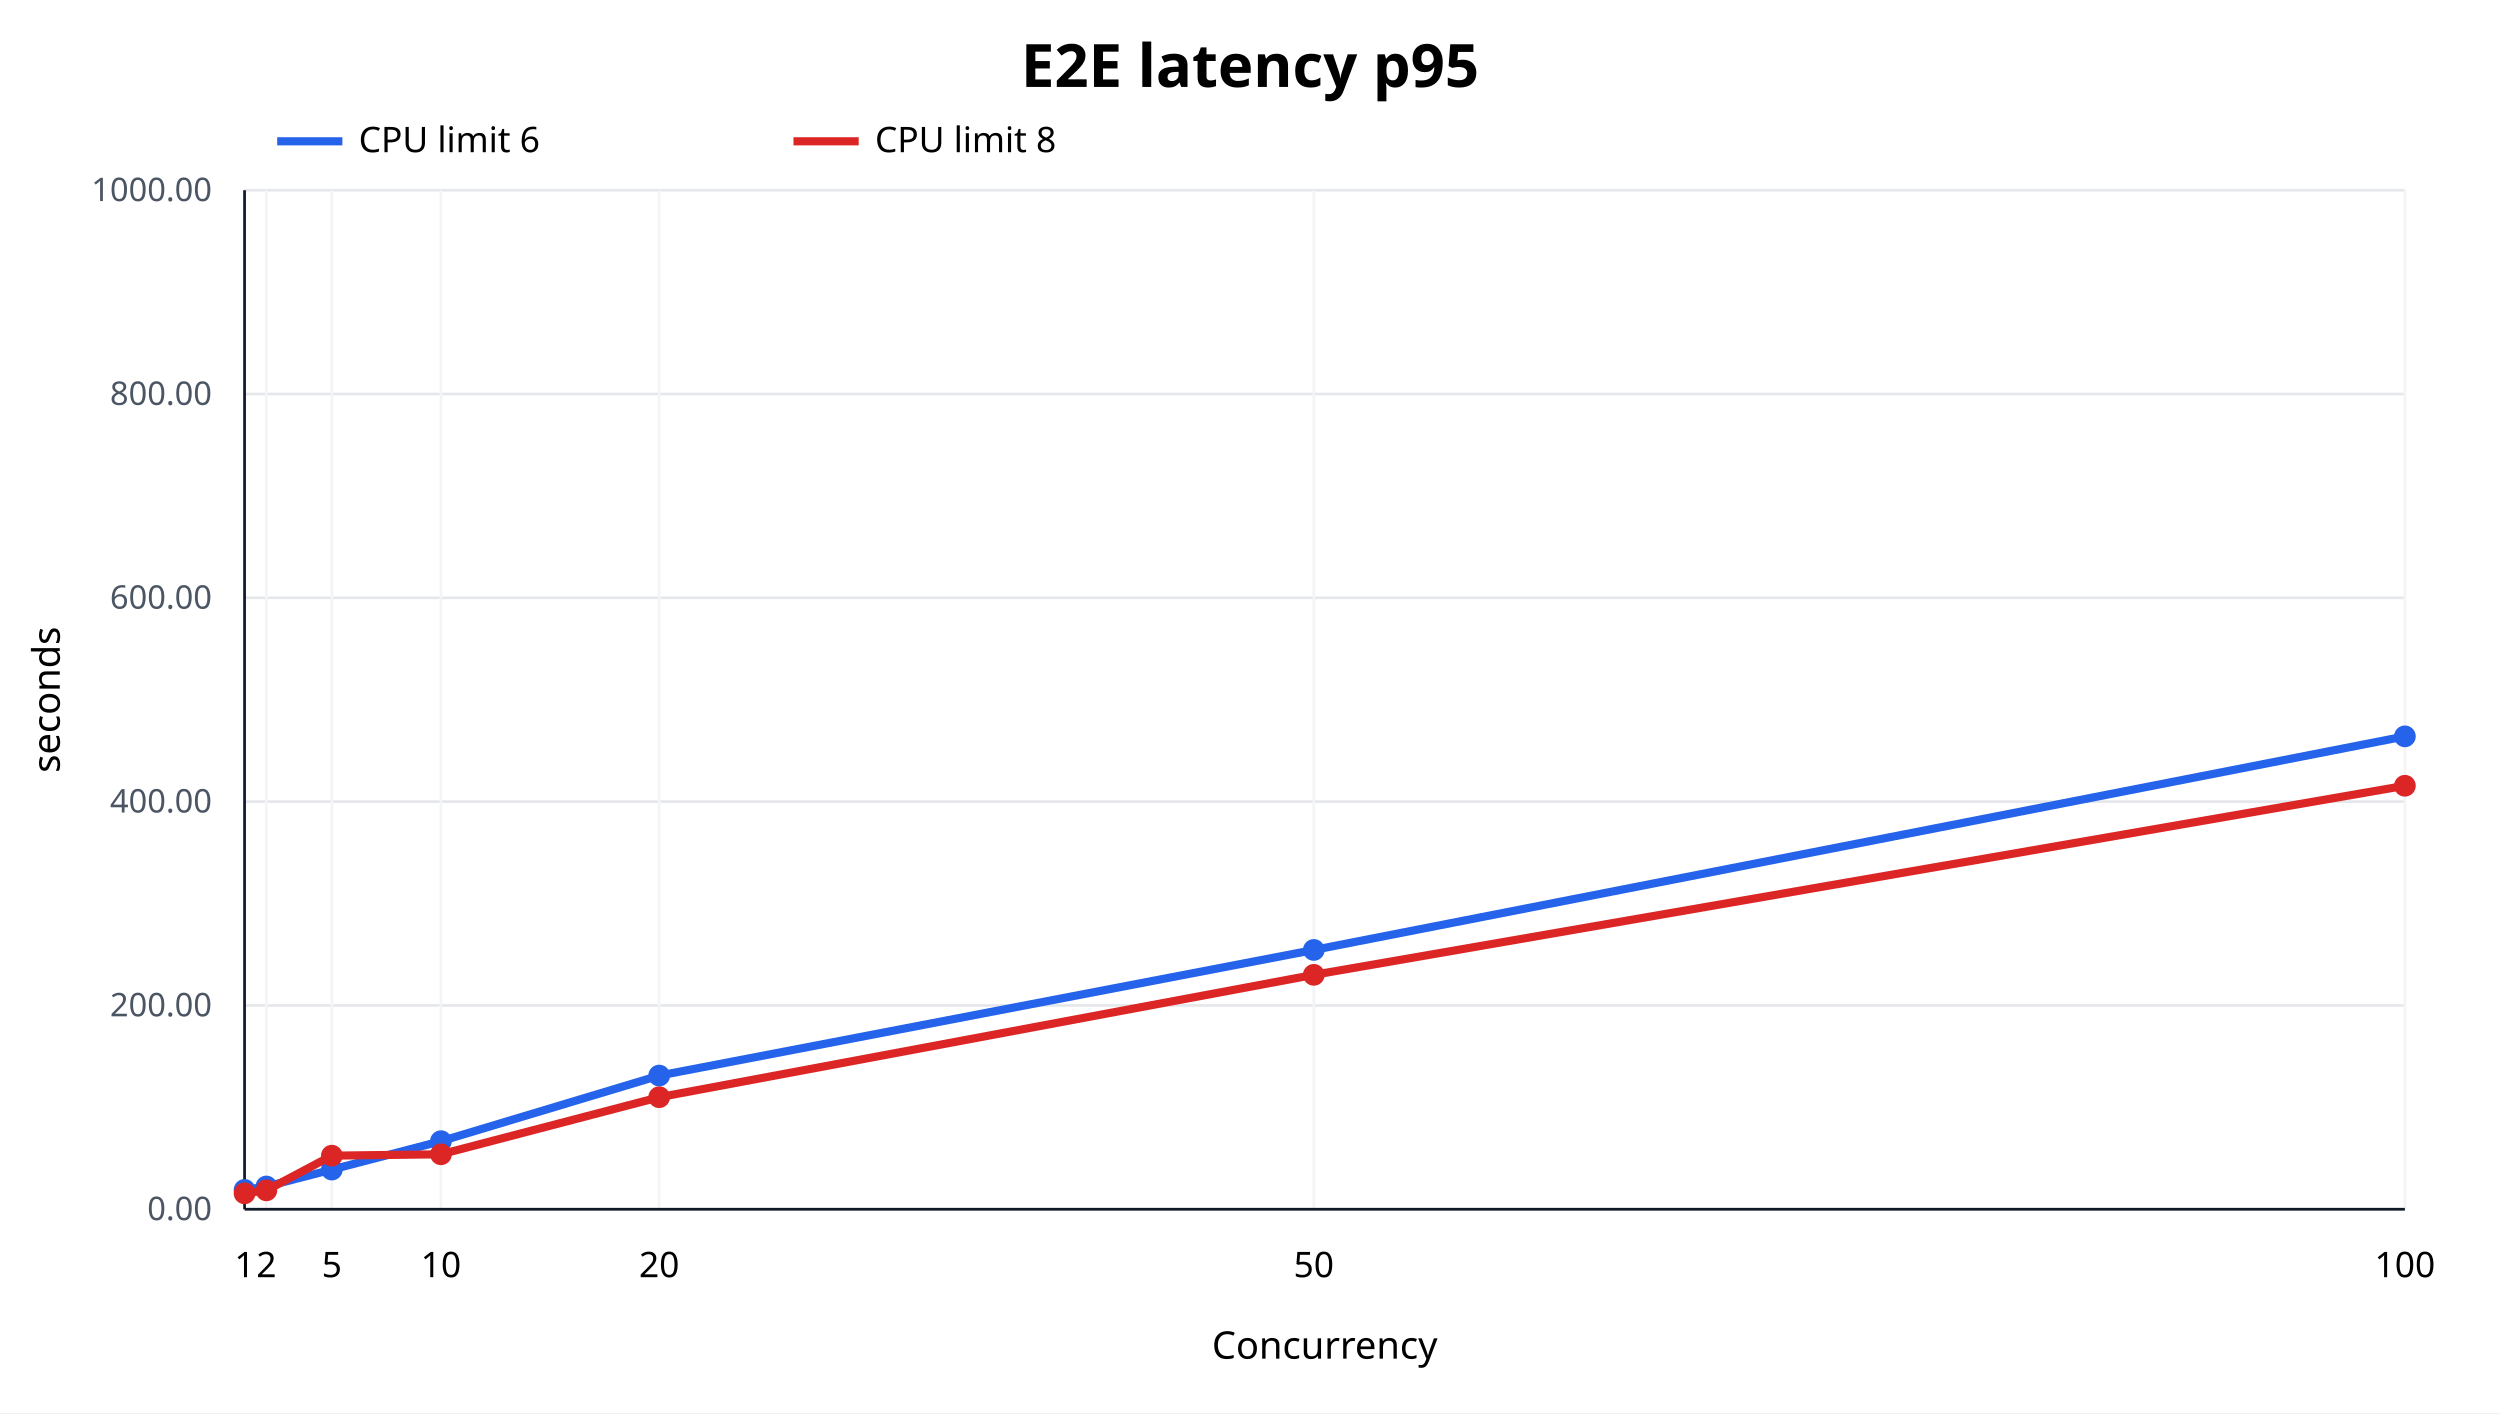
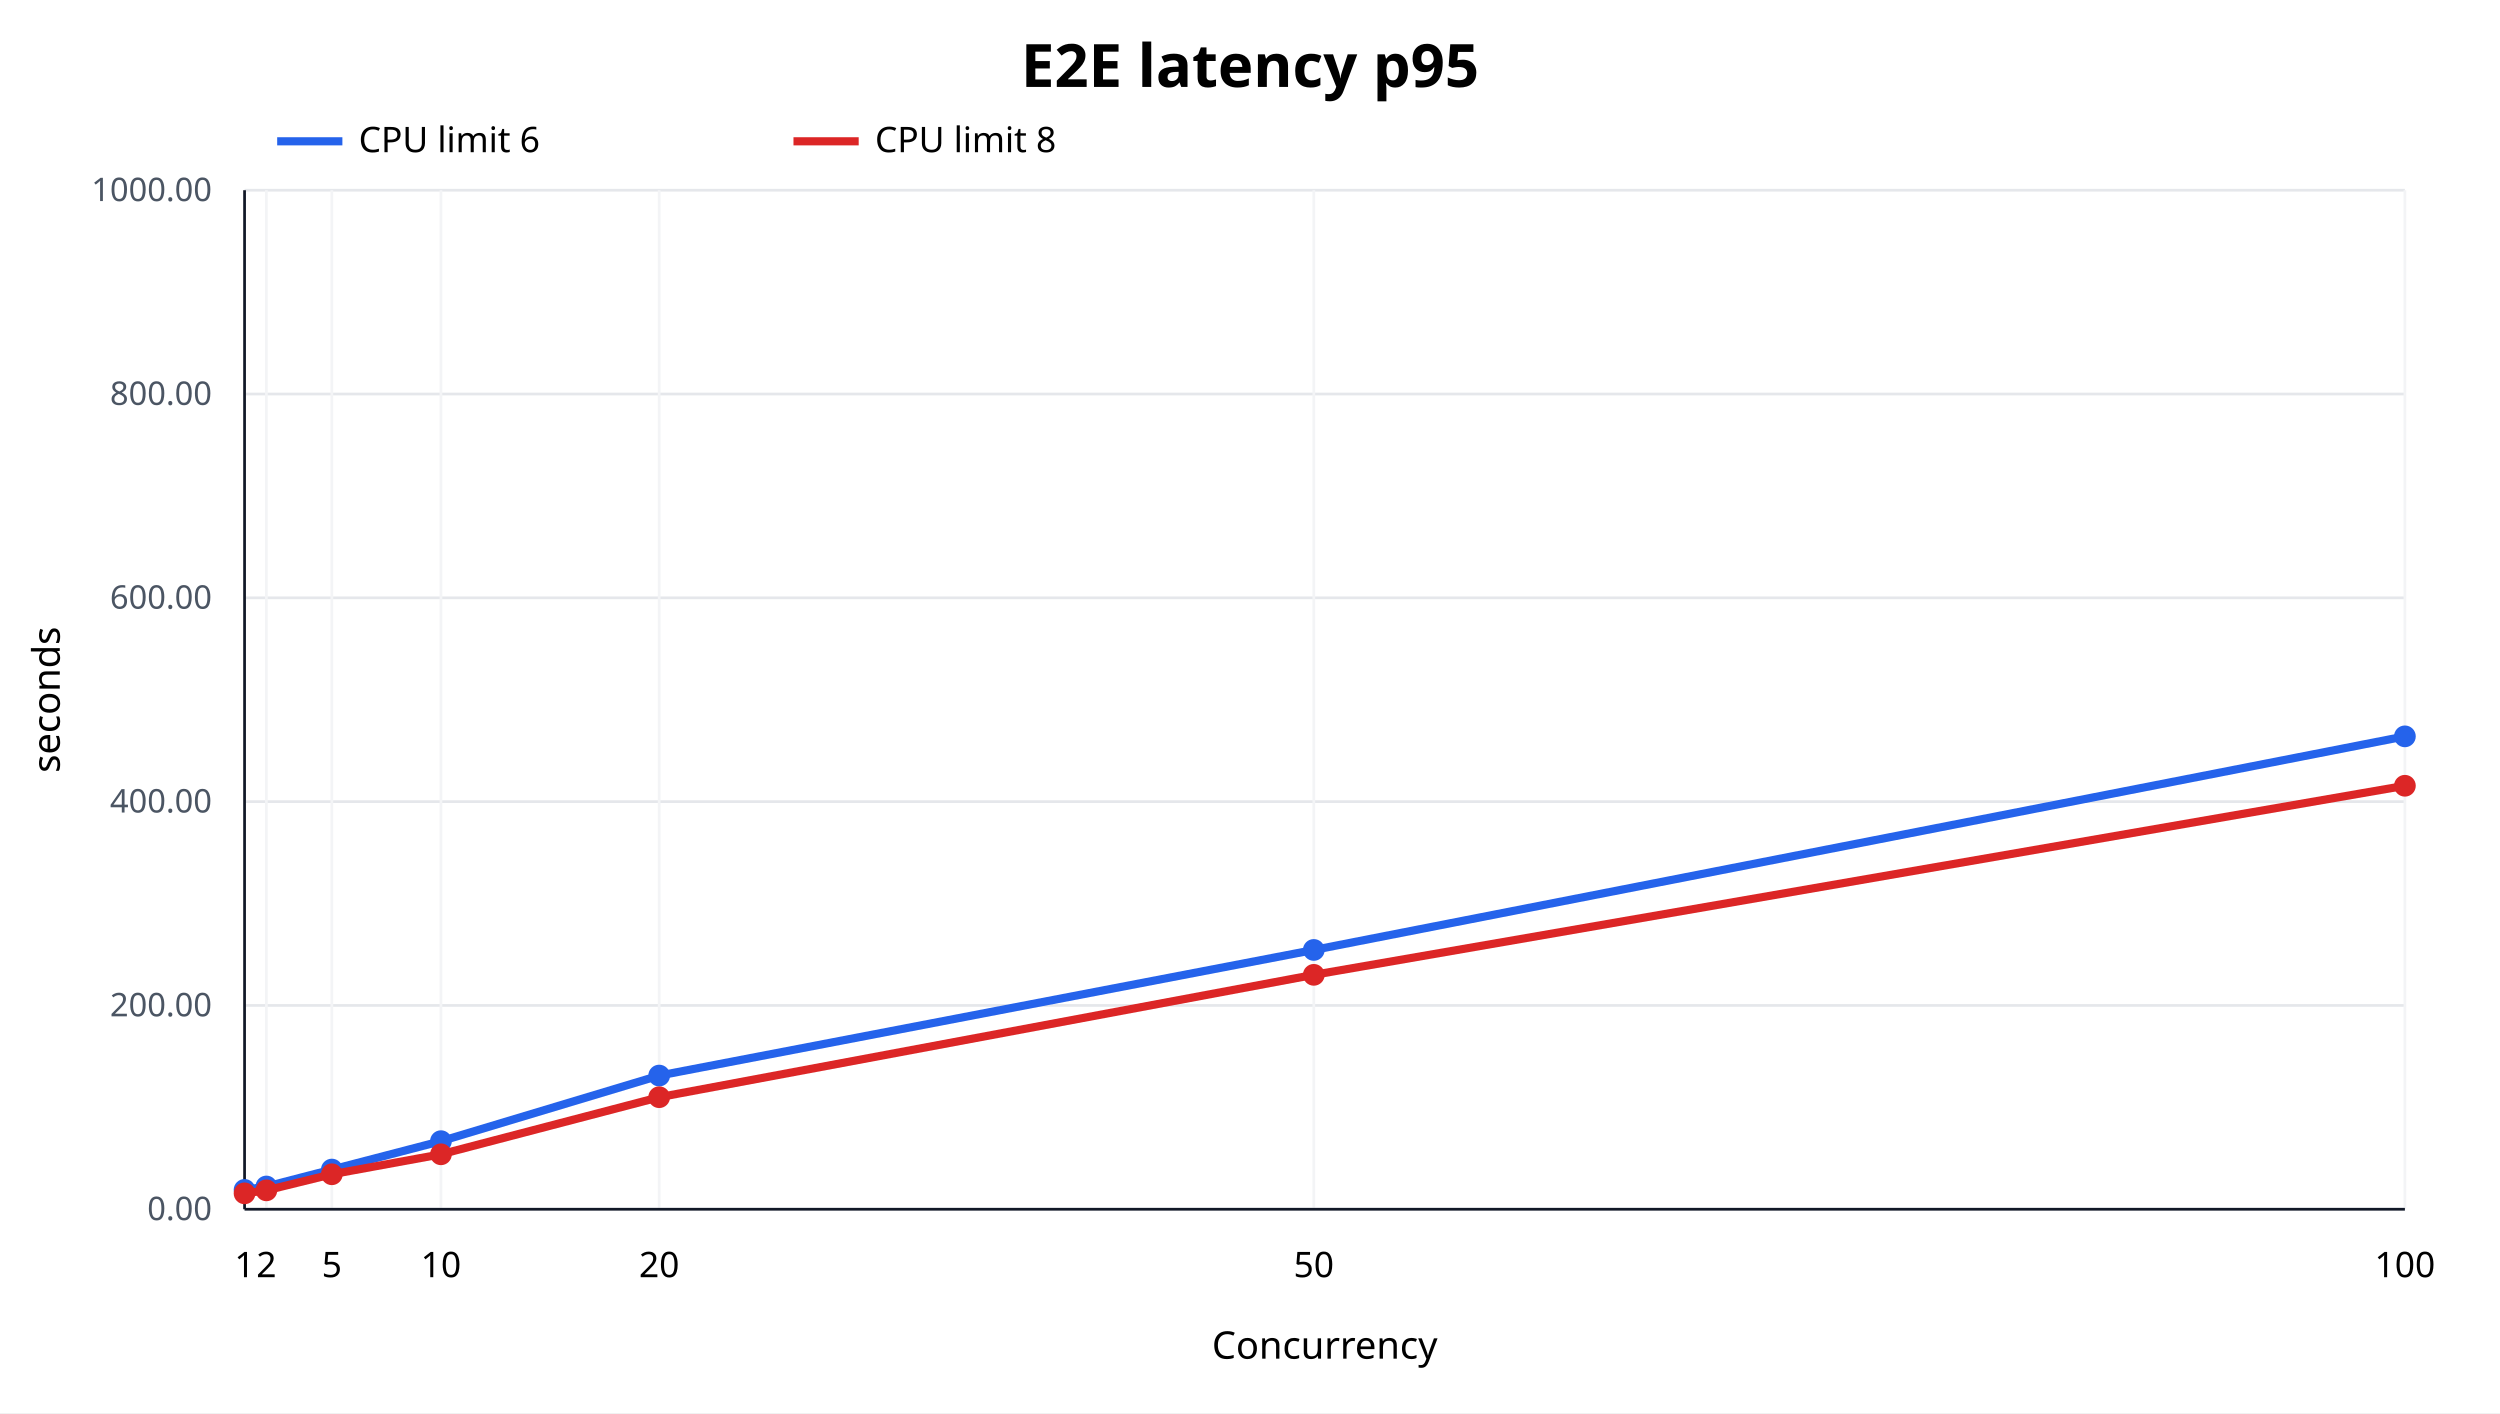
<svg xmlns="http://www.w3.org/2000/svg" width="920" height="520" viewBox="0 0 920 520">
  <rect width="100%" height="100%" fill="white" />
  <text x="460.0" y="32" text-anchor="middle" font-size="22" font-family="sans-serif" font-weight="600">E2E latency p95</text>
  <line x1="90" y1="445.00" x2="885" y2="445.00" stroke="#e5e7eb" />
  <text x="78" y="449.00" text-anchor="end" font-size="12" font-family="sans-serif" fill="#4b5563">0.00</text>
  <line x1="90" y1="370.00" x2="885" y2="370.00" stroke="#e5e7eb" />
  <text x="78" y="374.00" text-anchor="end" font-size="12" font-family="sans-serif" fill="#4b5563">200.00</text>
  <line x1="90" y1="295.00" x2="885" y2="295.00" stroke="#e5e7eb" />
  <text x="78" y="299.00" text-anchor="end" font-size="12" font-family="sans-serif" fill="#4b5563">400.00</text>
  <line x1="90" y1="220.00" x2="885" y2="220.00" stroke="#e5e7eb" />
  <text x="78" y="224.00" text-anchor="end" font-size="12" font-family="sans-serif" fill="#4b5563">600.00</text>
  <line x1="90" y1="145.00" x2="885" y2="145.00" stroke="#e5e7eb" />
  <text x="78" y="149.00" text-anchor="end" font-size="12" font-family="sans-serif" fill="#4b5563">800.00</text>
  <line x1="90" y1="70.00" x2="885" y2="70.00" stroke="#e5e7eb" />
  <text x="78" y="74.00" text-anchor="end" font-size="12" font-family="sans-serif" fill="#4b5563">1000.00</text>
  <line x1="90.00" y1="70" x2="90.00" y2="445" stroke="#f3f4f6" />
  <text x="90.00" y="470" text-anchor="middle" font-size="13" font-family="sans-serif">1</text>
  <line x1="98.03" y1="70" x2="98.03" y2="445" stroke="#f3f4f6" />
  <text x="98.03" y="470" text-anchor="middle" font-size="13" font-family="sans-serif">2</text>
  <line x1="122.12" y1="70" x2="122.12" y2="445" stroke="#f3f4f6" />
  <text x="122.12" y="470" text-anchor="middle" font-size="13" font-family="sans-serif">5</text>
  <line x1="162.27" y1="70" x2="162.27" y2="445" stroke="#f3f4f6" />
  <text x="162.27" y="470" text-anchor="middle" font-size="13" font-family="sans-serif">10</text>
  <line x1="242.58" y1="70" x2="242.58" y2="445" stroke="#f3f4f6" />
  <text x="242.58" y="470" text-anchor="middle" font-size="13" font-family="sans-serif">20</text>
  <line x1="483.48" y1="70" x2="483.48" y2="445" stroke="#f3f4f6" />
  <text x="483.48" y="470" text-anchor="middle" font-size="13" font-family="sans-serif">50</text>
  <line x1="885.00" y1="70" x2="885.00" y2="445" stroke="#f3f4f6" />
  <text x="885.00" y="470" text-anchor="middle" font-size="13" font-family="sans-serif">100</text>
  <line x1="90" y1="70" x2="90" y2="445" stroke="#111827" />
  <line x1="90" y1="445" x2="885" y2="445" stroke="#111827" />
  <text x="487.5" y="500" text-anchor="middle" font-size="14" font-family="sans-serif">Concurrency</text>
  <text transform="translate(22 257.5) rotate(-90)" text-anchor="middle" font-size="14" font-family="sans-serif">seconds</text>
  <polyline points="90.00,437.88 98.03,436.63 122.12,430.40 162.27,419.95 242.58,395.81 483.48,349.58 885.00,270.98" fill="none" stroke="#2563eb" stroke-width="3" />
  <circle cx="90.00" cy="437.88" r="4" fill="#2563eb" />
  <circle cx="98.03" cy="436.63" r="4" fill="#2563eb" />
  <circle cx="122.12" cy="430.40" r="4" fill="#2563eb" />
  <circle cx="162.27" cy="419.95" r="4" fill="#2563eb" />
  <circle cx="242.58" cy="395.81" r="4" fill="#2563eb" />
  <circle cx="483.48" cy="349.58" r="4" fill="#2563eb" />
  <circle cx="885.00" cy="270.98" r="4" fill="#2563eb" />
  <line x1="102" y1="52" x2="126" y2="52" stroke="#2563eb" stroke-width="3" />
  <text x="132" y="56" font-size="13" font-family="sans-serif">CPU limit 6</text>
-   <polyline points="90.00,439.15 98.03,438.05 122.12,425.28 162.27,424.78 242.58,403.77 483.48,358.74 885.00,289.16" fill="none" stroke="#dc2626" stroke-width="3" />
+   <polyline points="90.00,439.15 98.03,438.05 122.12,432.13 162.27,424.78 242.58,403.77 483.48,358.74 885.00,289.16" fill="none" stroke="#dc2626" stroke-width="3" />
  <circle cx="90.00" cy="439.15" r="4" fill="#dc2626" />
  <circle cx="98.03" cy="438.05" r="4" fill="#dc2626" />
-   <circle cx="122.12" cy="425.28" r="4" fill="#dc2626" />
+   <circle cx="122.12" cy="432.13" r="4" fill="#dc2626" />
  <circle cx="162.27" cy="424.78" r="4" fill="#dc2626" />
  <circle cx="242.58" cy="403.77" r="4" fill="#dc2626" />
  <circle cx="483.48" cy="358.74" r="4" fill="#dc2626" />
  <circle cx="885.00" cy="289.16" r="4" fill="#dc2626" />
  <line x1="292" y1="52" x2="316" y2="52" stroke="#dc2626" stroke-width="3" />
  <text x="322" y="56" font-size="13" font-family="sans-serif">CPU limit 8</text>
</svg>
